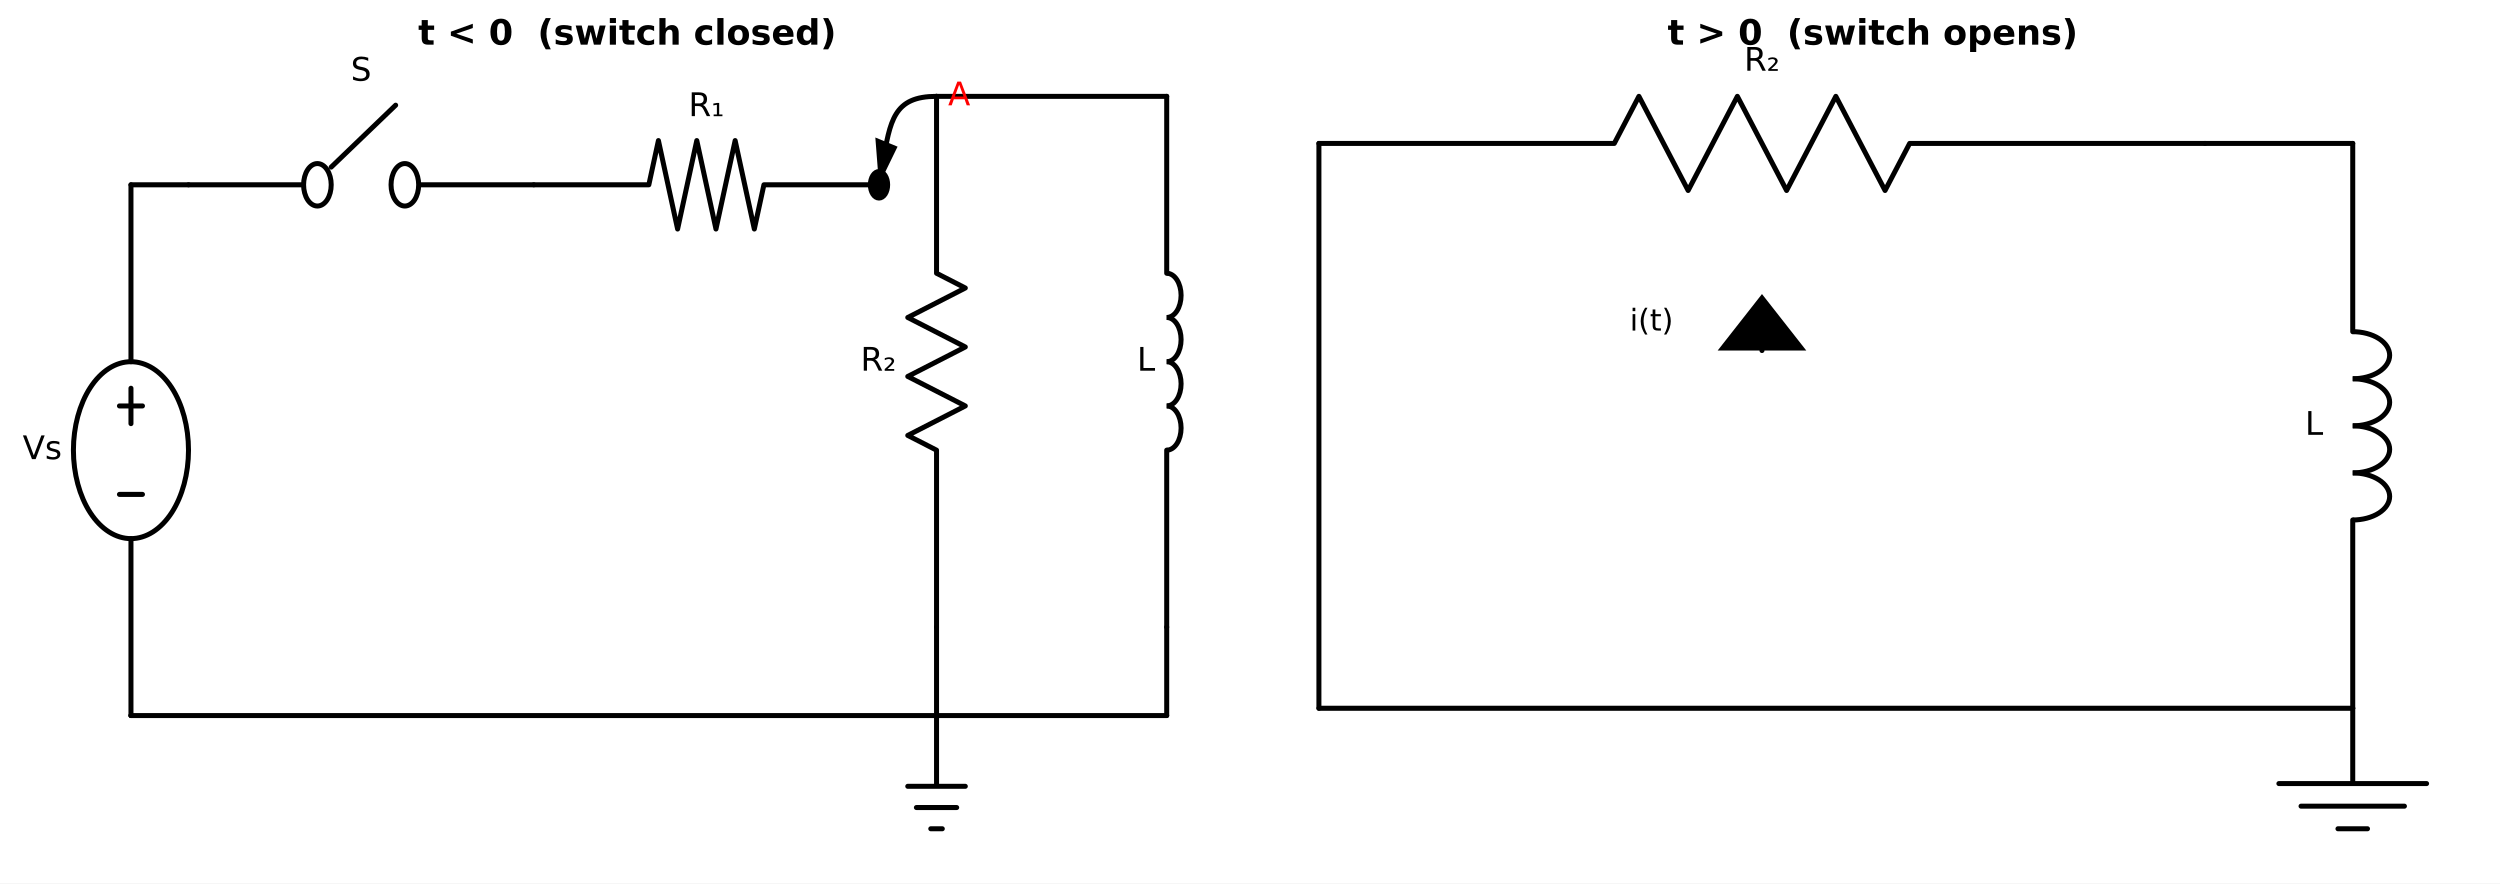
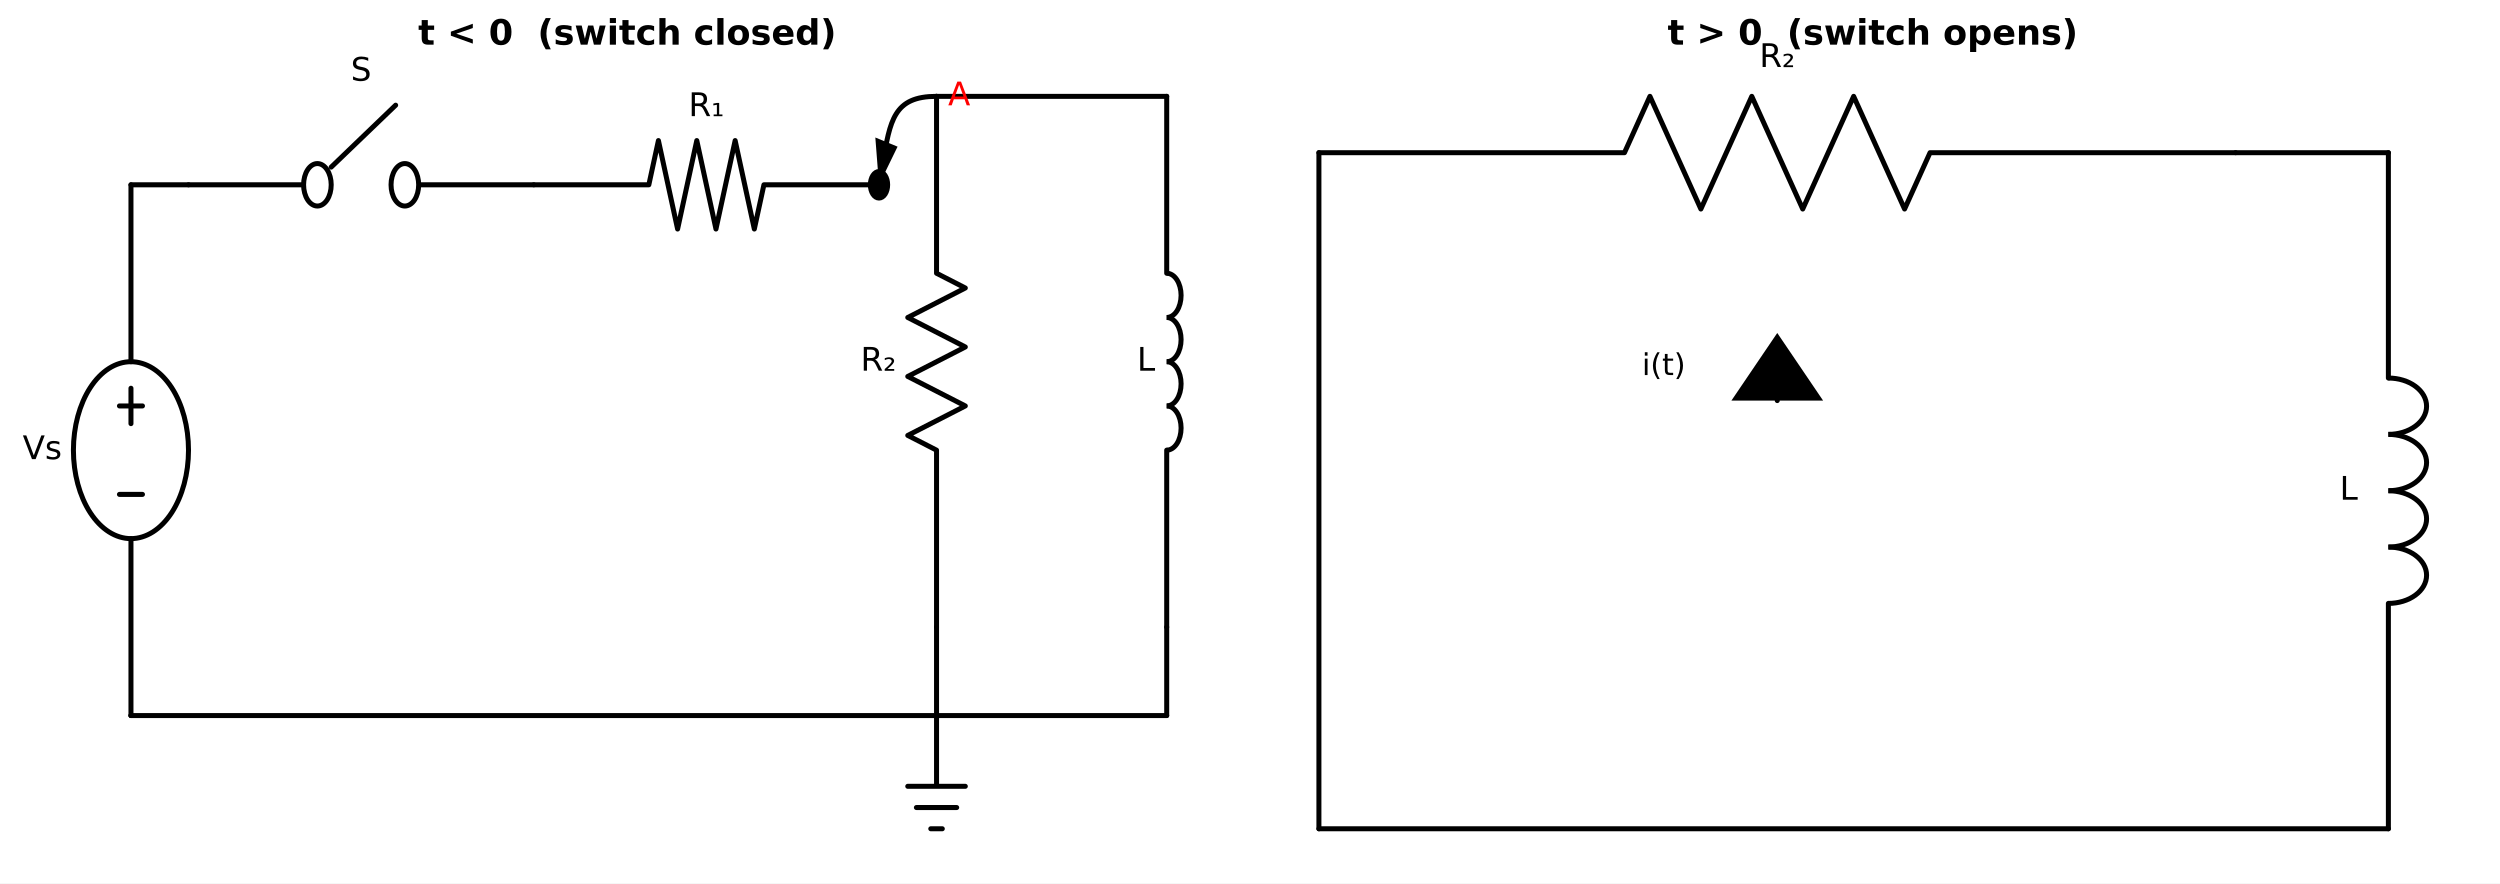
<svg xmlns="http://www.w3.org/2000/svg" xmlns:xlink="http://www.w3.org/1999/xlink" width="997.927pt" height="352.638pt" viewBox="0 0 997.927 352.638" version="1.1">
  <defs>
    <style type="text/css">*{stroke-linejoin: round; stroke-linecap: butt}</style>
  </defs>
  <g id="figure_1">
    <g id="patch_1">
      <path d="M 0 352.638  L 997.927 352.638  L 997.927 0  L 0 0  z " style="fill: #ffffff" />
    </g>
    <g id="axes_1">
      <g id="patch_2">
-         <path d="M 52.276 215.004  C 58.368 215.004 64.21 211.284 68.518 204.662  C 72.825 198.041 75.245 189.059 75.245 179.694  C 75.245 170.33 72.825 161.348 68.518 154.727  C 64.21 148.105 58.368 144.385 52.276 144.385  C 46.185 144.385 40.342 148.105 36.035 154.727  C 31.728 161.348 29.307 170.33 29.307 179.694  C 29.307 189.059 31.728 198.041 36.035 204.662  C 40.342 211.284 46.185 215.004 52.276 215.004  L 52.276 215.004  z " clip-path="url(#pcd9712d20a)" style="fill: none; stroke: #000000; stroke-width: 2; stroke-linejoin: miter" />
+         <path d="M 52.276 215.004  C 58.368 215.004 64.21 211.284 68.518 204.662  C 72.825 198.041 75.245 189.059 75.245 179.694  C 75.245 170.33 72.825 161.348 68.518 154.727  C 64.21 148.105 58.368 144.385 52.276 144.385  C 46.185 144.385 40.342 148.105 36.035 154.727  C 31.728 161.348 29.307 170.33 29.307 179.694  C 29.307 189.059 31.728 198.041 36.035 204.662  C 40.342 211.284 46.185 215.004 52.276 215.004  L 52.276 215.004  z " clip-path="url(#p638cb6ba73)" style="fill: none; stroke: #000000; stroke-width: 2; stroke-linejoin: miter" />
      </g>
      <g id="patch_3">
-         <path d="M 352.356 65.239  C 355.329 48.186 356.612 38.456 373.839 38.456  " clip-path="url(#pcd9712d20a)" style="fill: none; stroke: #000000; stroke-width: 2; stroke-linejoin: miter; stroke-linecap: round" />
+         <path d="M 352.356 65.239  C 355.329 48.186 356.612 38.456 373.839 38.456  " clip-path="url(#p638cb6ba73)" style="fill: none; stroke: #000000; stroke-width: 2; stroke-linejoin: miter; stroke-linecap: round" />
      </g>
      <g id="patch_4">
-         <path d="M 358.28 58.54  L 350.87 73.766  L 349.405 54.885  z " clip-path="url(#pcd9712d20a)" />
+         <path d="M 358.28 58.54  L 350.87 73.766  L 349.405 54.885  z " clip-path="url(#p638cb6ba73)" />
      </g>
      <g id="patch_5">
-         <path d="M 465.714 126.73  C 467.236 126.73 468.698 125.799 469.774 124.145  C 470.85 122.49 471.456 120.243 471.456 117.903  C 471.456 115.562 470.85 113.316 469.774 111.661  C 468.698 110.006 467.236 109.075 465.714 109.075  " clip-path="url(#pcd9712d20a)" style="fill: none; stroke: #000000; stroke-width: 2; stroke-linejoin: miter" />
+         <path d="M 465.714 126.73  C 467.236 126.73 468.698 125.799 469.774 124.145  C 470.85 122.49 471.456 120.243 471.456 117.903  C 471.456 115.562 470.85 113.316 469.774 111.661  C 468.698 110.006 467.236 109.075 465.714 109.075  " clip-path="url(#p638cb6ba73)" style="fill: none; stroke: #000000; stroke-width: 2; stroke-linejoin: miter" />
      </g>
      <g id="patch_6">
-         <path d="M 465.714 144.385  C 467.236 144.385 468.698 143.454 469.774 141.799  C 470.85 140.145 471.456 137.898 471.456 135.557  C 471.456 133.217 470.85 130.97 469.774 129.316  C 468.698 127.661 467.236 126.73 465.714 126.73  " clip-path="url(#pcd9712d20a)" style="fill: none; stroke: #000000; stroke-width: 2; stroke-linejoin: miter" />
+         <path d="M 465.714 144.385  C 467.236 144.385 468.698 143.454 469.774 141.799  C 470.85 140.145 471.456 137.898 471.456 135.557  C 471.456 133.217 470.85 130.97 469.774 129.316  C 468.698 127.661 467.236 126.73 465.714 126.73  " clip-path="url(#p638cb6ba73)" style="fill: none; stroke: #000000; stroke-width: 2; stroke-linejoin: miter" />
      </g>
      <g id="patch_7">
-         <path d="M 465.714 162.04  C 467.236 162.04 468.698 161.109 469.774 159.454  C 470.85 157.799 471.456 155.553 471.456 153.212  C 471.456 150.872 470.85 148.625 469.774 146.97  C 468.698 145.316 467.236 144.385 465.714 144.385  " clip-path="url(#pcd9712d20a)" style="fill: none; stroke: #000000; stroke-width: 2; stroke-linejoin: miter" />
+         <path d="M 465.714 162.04  C 467.236 162.04 468.698 161.109 469.774 159.454  C 470.85 157.799 471.456 155.553 471.456 153.212  C 471.456 150.872 470.85 148.625 469.774 146.97  C 468.698 145.316 467.236 144.385 465.714 144.385  " clip-path="url(#p638cb6ba73)" style="fill: none; stroke: #000000; stroke-width: 2; stroke-linejoin: miter" />
      </g>
      <g id="patch_8">
-         <path d="M 465.714 179.694  C 467.236 179.694 468.698 178.764 469.774 177.109  C 470.85 175.454 471.456 173.207 471.456 170.867  C 471.456 168.527 470.85 166.28 469.774 164.625  C 468.698 162.97 467.236 162.04 465.714 162.04  " clip-path="url(#pcd9712d20a)" style="fill: none; stroke: #000000; stroke-width: 2; stroke-linejoin: miter" />
+         <path d="M 465.714 179.694  C 467.236 179.694 468.698 178.764 469.774 177.109  C 470.85 175.454 471.456 173.207 471.456 170.867  C 471.456 168.527 470.85 166.28 469.774 164.625  C 468.698 162.97 467.236 162.04 465.714 162.04  " clip-path="url(#p638cb6ba73)" style="fill: none; stroke: #000000; stroke-width: 2; stroke-linejoin: miter" />
      </g>
      <g id="line2d_1">
-         <path d="M 52.276 285.623  L 52.276 215.004  L 52.276 215.004  M 52.276 144.385  L 52.276 144.385  L 52.276 73.766  " clip-path="url(#pcd9712d20a)" style="fill: none; stroke: #000000; stroke-width: 2; stroke-linecap: round" />
+         <path d="M 52.276 285.623  L 52.276 215.004  L 52.276 215.004  M 52.276 144.385  L 52.276 144.385  L 52.276 73.766  " clip-path="url(#p638cb6ba73)" style="fill: none; stroke: #000000; stroke-width: 2; stroke-linecap: round" />
      </g>
      <g id="line2d_2">
-         <path d="M 56.87 197.349  L 47.682 197.349  " clip-path="url(#pcd9712d20a)" style="fill: none; stroke: #000000; stroke-width: 2; stroke-linecap: round" />
+         <path d="M 56.87 197.349  L 47.682 197.349  " clip-path="url(#p638cb6ba73)" style="fill: none; stroke: #000000; stroke-width: 2; stroke-linecap: round" />
      </g>
      <g id="line2d_3">
-         <path d="M 52.276 169.102  L 52.276 154.978  " clip-path="url(#pcd9712d20a)" style="fill: none; stroke: #000000; stroke-width: 2; stroke-linecap: round" />
+         <path d="M 52.276 169.102  L 52.276 154.978  " clip-path="url(#p638cb6ba73)" style="fill: none; stroke: #000000; stroke-width: 2; stroke-linecap: round" />
      </g>
      <g id="line2d_4">
-         <path d="M 56.87 162.04  L 47.682 162.04  " clip-path="url(#pcd9712d20a)" style="fill: none; stroke: #000000; stroke-width: 2; stroke-linecap: round" />
+         <path d="M 56.87 162.04  L 47.682 162.04  " clip-path="url(#p638cb6ba73)" style="fill: none; stroke: #000000; stroke-width: 2; stroke-linecap: round" />
      </g>
      <g id="line2d_5">
-         <path d="M 52.276 73.766  L 63.761 73.766  L 75.245 73.766  " clip-path="url(#pcd9712d20a)" style="fill: none; stroke: #000000; stroke-width: 2; stroke-linecap: round" />
+         <path d="M 52.276 73.766  L 63.761 73.766  L 75.245 73.766  " clip-path="url(#p638cb6ba73)" style="fill: none; stroke: #000000; stroke-width: 2; stroke-linecap: round" />
      </g>
      <g id="line2d_6">
-         <path d="M 75.245 73.766  L 121.182 73.766  M 132.207 66.704  L 157.932 41.987  M 167.12 73.766  L 213.057 73.766  " clip-path="url(#pcd9712d20a)" style="fill: none; stroke: #000000; stroke-width: 2; stroke-linecap: round" />
+         <path d="M 75.245 73.766  L 121.182 73.766  M 132.207 66.704  L 157.932 41.987  M 167.12 73.766  L 213.057 73.766  " clip-path="url(#p638cb6ba73)" style="fill: none; stroke: #000000; stroke-width: 2; stroke-linecap: round" />
      </g>
      <g id="line2d_7">
-         <path d="M 213.057 73.766  L 258.995 73.766  L 262.823 56.111  L 270.479 91.42  L 278.136 56.111  L 285.792 91.42  L 293.448 56.111  L 301.104 91.42  L 304.932 73.766  L 350.87 73.766  " clip-path="url(#pcd9712d20a)" style="fill: none; stroke: #000000; stroke-width: 2; stroke-linecap: round" />
+         <path d="M 213.057 73.766  L 258.995 73.766  L 262.823 56.111  L 270.479 91.42  L 278.136 56.111  L 285.792 91.42  L 293.448 56.111  L 301.104 91.42  L 304.932 73.766  L 350.87 73.766  " clip-path="url(#p638cb6ba73)" style="fill: none; stroke: #000000; stroke-width: 2; stroke-linecap: round" />
      </g>
      <g id="line2d_8">
-         <path d="M 373.839 38.456  L 373.839 109.075  L 385.323 114.96  L 362.354 126.73  L 385.323 138.5  L 362.354 150.27  L 385.323 162.04  L 362.354 173.81  L 373.839 179.694  L 373.839 250.314  " clip-path="url(#pcd9712d20a)" style="fill: none; stroke: #000000; stroke-width: 2; stroke-linecap: round" />
+         <path d="M 373.839 38.456  L 373.839 109.075  L 385.323 114.96  L 362.354 126.73  L 385.323 138.5  L 362.354 150.27  L 385.323 162.04  L 362.354 173.81  L 373.839 179.694  L 373.839 250.314  " clip-path="url(#p638cb6ba73)" style="fill: none; stroke: #000000; stroke-width: 2; stroke-linecap: round" />
      </g>
      <g id="line2d_9">
-         <path d="M 373.839 250.314  L 373.839 267.969  L 373.839 285.623  " clip-path="url(#pcd9712d20a)" style="fill: none; stroke: #000000; stroke-width: 2; stroke-linecap: round" />
+         <path d="M 373.839 250.314  L 373.839 267.969  L 373.839 285.623  " clip-path="url(#p638cb6ba73)" style="fill: none; stroke: #000000; stroke-width: 2; stroke-linecap: round" />
      </g>
      <g id="line2d_10">
-         <path d="M 373.839 38.456  L 419.776 38.456  L 465.714 38.456  " clip-path="url(#pcd9712d20a)" style="fill: none; stroke: #000000; stroke-width: 2; stroke-linecap: round" />
+         <path d="M 373.839 38.456  L 419.776 38.456  L 465.714 38.456  " clip-path="url(#p638cb6ba73)" style="fill: none; stroke: #000000; stroke-width: 2; stroke-linecap: round" />
      </g>
      <g id="line2d_11">
-         <path d="M 465.714 38.456  L 465.714 109.075  M 465.714 179.694  L 465.714 250.314  " clip-path="url(#pcd9712d20a)" style="fill: none; stroke: #000000; stroke-width: 2; stroke-linecap: round" />
+         <path d="M 465.714 38.456  L 465.714 109.075  M 465.714 179.694  L 465.714 250.314  " clip-path="url(#p638cb6ba73)" style="fill: none; stroke: #000000; stroke-width: 2; stroke-linecap: round" />
      </g>
      <g id="line2d_12">
-         <path d="M 465.714 250.314  L 465.714 267.969  L 465.714 285.623  " clip-path="url(#pcd9712d20a)" style="fill: none; stroke: #000000; stroke-width: 2; stroke-linecap: round" />
+         <path d="M 465.714 250.314  L 465.714 267.969  L 465.714 285.623  " clip-path="url(#p638cb6ba73)" style="fill: none; stroke: #000000; stroke-width: 2; stroke-linecap: round" />
      </g>
      <g id="line2d_13">
-         <path d="M 465.714 285.623  L 419.776 285.623  L 373.839 285.623  " clip-path="url(#pcd9712d20a)" style="fill: none; stroke: #000000; stroke-width: 2; stroke-linecap: round" />
+         <path d="M 465.714 285.623  L 419.776 285.623  L 373.839 285.623  " clip-path="url(#p638cb6ba73)" style="fill: none; stroke: #000000; stroke-width: 2; stroke-linecap: round" />
      </g>
      <g id="line2d_14">
-         <path d="M 373.839 285.623  L 373.839 313.871  L 362.354 313.871  L 385.323 313.871  M 365.8 322.345  L 381.878 322.345  M 371.542 330.82  L 376.136 330.82  " clip-path="url(#pcd9712d20a)" style="fill: none; stroke: #000000; stroke-width: 2; stroke-linecap: round" />
+         <path d="M 373.839 285.623  L 373.839 313.871  L 362.354 313.871  L 385.323 313.871  M 365.8 322.345  L 381.878 322.345  M 371.542 330.82  L 376.136 330.82  " clip-path="url(#p638cb6ba73)" style="fill: none; stroke: #000000; stroke-width: 2; stroke-linecap: round" />
      </g>
      <g id="line2d_15">
-         <path d="M 373.839 285.623  L 213.057 285.623  L 52.276 285.623  " clip-path="url(#pcd9712d20a)" style="fill: none; stroke: #000000; stroke-width: 2; stroke-linecap: round" />
+         <path d="M 373.839 285.623  L 213.057 285.623  L 52.276 285.623  " clip-path="url(#p638cb6ba73)" style="fill: none; stroke: #000000; stroke-width: 2; stroke-linecap: round" />
      </g>
      <g id="line2d_16">
-         <path d="M 52.276 285.623  L 52.276 285.623  L 52.276 285.623  " clip-path="url(#pcd9712d20a)" style="fill: none; stroke: #000000; stroke-width: 2; stroke-linecap: round" />
+         <path d="M 52.276 285.623  L 52.276 285.623  L 52.276 285.623  " clip-path="url(#p638cb6ba73)" style="fill: none; stroke: #000000; stroke-width: 2; stroke-linecap: round" />
      </g>
      <g id="text_1">
        <g transform="translate(9.048673 183.2817) scale(0.13 -0.13)">
          <defs>
            <path id="DejaVuSans-56" d="M 1831 0  L 50 4666  L 709 4666  L 2188 738  L 3669 4666  L 4325 4666  L 2547 0  L 1831 0  z " transform="scale(0.015625)" />
            <path id="DejaVuSans-73" d="M 2834 3397  L 2834 2853  Q 2591 2978 2328 3040  Q 2066 3103 1784 3103  Q 1356 3103 1142 2972  Q 928 2841 928 2578  Q 928 2378 1081 2264  Q 1234 2150 1697 2047  L 1894 2003  Q 2506 1872 2764 1633  Q 3022 1394 3022 966  Q 3022 478 2636 193  Q 2250 -91 1575 -91  Q 1294 -91 989 -36  Q 684 19 347 128  L 347 722  Q 666 556 975 473  Q 1284 391 1588 391  Q 1994 391 2212 530  Q 2431 669 2431 922  Q 2431 1156 2273 1281  Q 2116 1406 1581 1522  L 1381 1569  Q 847 1681 609 1914  Q 372 2147 372 2553  Q 372 3047 722 3315  Q 1072 3584 1716 3584  Q 2034 3584 2315 3537  Q 2597 3491 2834 3397  z " transform="scale(0.015625)" />
          </defs>
          <use xlink:href="#DejaVuSans-56" />
          <use xlink:href="#DejaVuSans-73" transform="translate(68.4082 0)" />
        </g>
      </g>
      <g id="patch_9">
-         <path d="M 126.695 82.24  C 128.157 82.24 129.559 81.347 130.593 79.758  C 131.627 78.169 132.207 76.013 132.207 73.766  C 132.207 71.518 131.627 69.363 130.593 67.773  C 129.559 66.184 128.157 65.291 126.695 65.291  C 125.233 65.291 123.831 66.184 122.797 67.773  C 121.763 69.363 121.182 71.518 121.182 73.766  C 121.182 76.013 121.763 78.169 122.797 79.758  C 123.831 81.347 125.233 82.24 126.695 82.24  z " clip-path="url(#pcd9712d20a)" style="fill: #ffffff; stroke: #000000; stroke-width: 2; stroke-linejoin: miter" />
+         <path d="M 126.695 82.24  C 128.157 82.24 129.559 81.347 130.593 79.758  C 131.627 78.169 132.207 76.013 132.207 73.766  C 132.207 71.518 131.627 69.363 130.593 67.773  C 129.559 66.184 128.157 65.291 126.695 65.291  C 125.233 65.291 123.831 66.184 122.797 67.773  C 121.763 69.363 121.182 71.518 121.182 73.766  C 121.182 76.013 121.763 78.169 122.797 79.758  C 123.831 81.347 125.233 82.24 126.695 82.24  z " clip-path="url(#p638cb6ba73)" style="fill: #ffffff; stroke: #000000; stroke-width: 2; stroke-linejoin: miter" />
      </g>
      <g id="patch_10">
-         <path d="M 161.607 82.24  C 163.069 82.24 164.472 81.347 165.505 79.758  C 166.539 78.169 167.12 76.013 167.12 73.766  C 167.12 71.518 166.539 69.363 165.505 67.773  C 164.472 66.184 163.069 65.291 161.607 65.291  C 160.145 65.291 158.743 66.184 157.71 67.773  C 156.676 69.363 156.095 71.518 156.095 73.766  C 156.095 76.013 156.676 78.169 157.71 79.758  C 158.743 81.347 160.145 82.24 161.607 82.24  z " clip-path="url(#pcd9712d20a)" style="fill: #ffffff; stroke: #000000; stroke-width: 2; stroke-linejoin: miter" />
+         <path d="M 161.607 82.24  C 163.069 82.24 164.472 81.347 165.505 79.758  C 166.539 78.169 167.12 76.013 167.12 73.766  C 167.12 71.518 166.539 69.363 165.505 67.773  C 164.472 66.184 163.069 65.291 161.607 65.291  C 160.145 65.291 158.743 66.184 157.71 67.773  C 156.676 69.363 156.095 71.518 156.095 73.766  C 156.095 76.013 156.676 78.169 157.71 79.758  C 158.743 81.347 160.145 82.24 161.607 82.24  z " clip-path="url(#p638cb6ba73)" style="fill: #ffffff; stroke: #000000; stroke-width: 2; stroke-linejoin: miter" />
      </g>
      <g id="text_2">
        <g transform="translate(140.0247 32.22144) scale(0.13 -0.13)">
          <defs>
            <path id="DejaVuSans-53" d="M 3425 4513  L 3425 3897  Q 3066 4069 2747 4153  Q 2428 4238 2131 4238  Q 1616 4238 1336 4038  Q 1056 3838 1056 3469  Q 1056 3159 1242 3001  Q 1428 2844 1947 2747  L 2328 2669  Q 3034 2534 3370 2195  Q 3706 1856 3706 1288  Q 3706 609 3251 259  Q 2797 -91 1919 -91  Q 1588 -91 1214 -16  Q 841 59 441 206  L 441 856  Q 825 641 1194 531  Q 1563 422 1919 422  Q 2459 422 2753 634  Q 3047 847 3047 1241  Q 3047 1584 2836 1778  Q 2625 1972 2144 2069  L 1759 2144  Q 1053 2284 737 2584  Q 422 2884 422 3419  Q 422 4038 858 4394  Q 1294 4750 2059 4750  Q 2388 4750 2728 4690  Q 3069 4631 3425 4513  z " transform="scale(0.015625)" />
          </defs>
          <use xlink:href="#DejaVuSans-53" />
        </g>
      </g>
      <g id="text_3">
        <g transform="translate(274.8411 46.34529) scale(0.13 -0.13)">
          <defs>
            <path id="DejaVuSans-52" d="M 2841 2188  Q 3044 2119 3236 1894  Q 3428 1669 3622 1275  L 4263 0  L 3584 0  L 2988 1197  Q 2756 1666 2539 1819  Q 2322 1972 1947 1972  L 1259 1972  L 1259 0  L 628 0  L 628 4666  L 2053 4666  Q 2853 4666 3247 4331  Q 3641 3997 3641 3322  Q 3641 2881 3436 2590  Q 3231 2300 2841 2188  z M 1259 4147  L 1259 2491  L 2053 2491  Q 2509 2491 2742 2702  Q 2975 2913 2975 3322  Q 2975 3731 2742 3939  Q 2509 4147 2053 4147  L 1259 4147  z " transform="scale(0.015625)" />
            <path id="DejaVuSans-2081" d="M 488 319  L 1125 319  L 1125 2229  L 428 2101  L 428 2463  L 1147 2585  L 1575 2585  L 1575 319  L 2216 319  L 2216 -24  L 488 -24  L 488 319  z " transform="scale(0.015625)" />
          </defs>
          <use xlink:href="#DejaVuSans-52" />
          <use xlink:href="#DejaVuSans-2081" transform="translate(69.48242 0)" />
        </g>
      </g>
      <g id="text_4">
        <g style="fill: #ff0000" transform="translate(378.4324 42.04318) scale(0.13 -0.13)">
          <defs>
            <path id="DejaVuSans-41" d="M 2188 4044  L 1331 1722  L 3047 1722  L 2188 4044  z M 1831 4666  L 2547 4666  L 4325 0  L 3669 0  L 3244 1197  L 1141 1197  L 716 0  L 50 0  L 1831 4666  z " transform="scale(0.015625)" />
          </defs>
          <use xlink:href="#DejaVuSans-41" />
        </g>
      </g>
      <g id="text_5">
        <g transform="translate(343.5154 147.972) scale(0.13 -0.13)">
          <defs>
            <path id="DejaVuSans-2082" d="M 838 332  L 2163 332  L 2163 -24  L 294 -24  L 294 319  Q 400 416 597 591  Q 1672 1544 1672 1838  Q 1672 2044 1509 2170  Q 1347 2297 1081 2297  Q 919 2297 728 2242  Q 538 2188 313 2079  L 313 2463  Q 553 2551 761 2594  Q 969 2638 1147 2638  Q 1600 2638 1872 2432  Q 2144 2226 2144 1888  Q 2144 1454 1109 566  Q 934 416 838 332  z " transform="scale(0.015625)" />
          </defs>
          <use xlink:href="#DejaVuSans-52" />
          <use xlink:href="#DejaVuSans-2082" transform="translate(69.48242 0)" />
        </g>
      </g>
      <g id="text_6">
        <g transform="translate(453.8765 147.972) scale(0.13 -0.13)">
          <defs>
            <path id="DejaVuSans-4c" d="M 628 4666  L 1259 4666  L 1259 531  L 3531 531  L 3531 0  L 628 0  L 628 4666  z " transform="scale(0.015625)" />
          </defs>
          <use xlink:href="#DejaVuSans-4c" />
        </g>
      </g>
      <g id="text_7">
        <g transform="translate(166.922 17.83781) scale(0.14 -0.14)">
          <defs>
            <path id="DejaVuSans-Bold-74" d="M 1759 4494  L 1759 3500  L 2913 3500  L 2913 2700  L 1759 2700  L 1759 1216  Q 1759 972 1856 886  Q 1953 800 2241 800  L 2816 800  L 2816 0  L 1856 0  Q 1194 0 917 276  Q 641 553 641 1216  L 641 2700  L 84 2700  L 84 3500  L 641 3500  L 641 4494  L 1759 4494  z " transform="scale(0.015625)" />
            <path id="DejaVuSans-Bold-20" transform="scale(0.015625)" />
            <path id="DejaVuSans-Bold-3c" d="M 4684 3041  L 1672 2003  L 4684 972  L 4684 191  L 678 1638  L 678 2375  L 4684 3822  L 4684 3041  z " transform="scale(0.015625)" />
            <path id="DejaVuSans-Bold-30" d="M 2944 2338  Q 2944 3213 2780 3570  Q 2616 3928 2228 3928  Q 1841 3928 1675 3570  Q 1509 3213 1509 2338  Q 1509 1453 1675 1090  Q 1841 728 2228 728  Q 2613 728 2778 1090  Q 2944 1453 2944 2338  z M 4147 2328  Q 4147 1169 3647 539  Q 3147 -91 2228 -91  Q 1306 -91 806 539  Q 306 1169 306 2328  Q 306 3491 806 4120  Q 1306 4750 2228 4750  Q 3147 4750 3647 4120  Q 4147 3491 4147 2328  z " transform="scale(0.015625)" />
            <path id="DejaVuSans-Bold-28" d="M 2413 -844  L 1484 -844  Q 1006 -72 778 623  Q 550 1319 550 2003  Q 550 2688 779 3389  Q 1009 4091 1484 4856  L 2413 4856  Q 2013 4116 1813 3408  Q 1613 2700 1613 2009  Q 1613 1319 1811 609  Q 2009 -100 2413 -844  z " transform="scale(0.015625)" />
            <path id="DejaVuSans-Bold-73" d="M 3272 3391  L 3272 2541  Q 2913 2691 2578 2766  Q 2244 2841 1947 2841  Q 1628 2841 1473 2761  Q 1319 2681 1319 2516  Q 1319 2381 1436 2309  Q 1553 2238 1856 2203  L 2053 2175  Q 2913 2066 3209 1816  Q 3506 1566 3506 1031  Q 3506 472 3093 190  Q 2681 -91 1863 -91  Q 1516 -91 1145 -36  Q 775 19 384 128  L 384 978  Q 719 816 1070 734  Q 1422 653 1784 653  Q 2113 653 2278 743  Q 2444 834 2444 1013  Q 2444 1163 2330 1236  Q 2216 1309 1875 1350  L 1678 1375  Q 931 1469 631 1722  Q 331 1975 331 2491  Q 331 3047 712 3315  Q 1094 3584 1881 3584  Q 2191 3584 2531 3537  Q 2872 3491 3272 3391  z " transform="scale(0.015625)" />
            <path id="DejaVuSans-Bold-77" d="M 225 3500  L 1313 3500  L 1900 1088  L 2491 3500  L 3425 3500  L 4013 1113  L 4603 3500  L 5691 3500  L 4769 0  L 3547 0  L 2956 2406  L 2369 0  L 1147 0  L 225 3500  z " transform="scale(0.015625)" />
            <path id="DejaVuSans-Bold-69" d="M 538 3500  L 1656 3500  L 1656 0  L 538 0  L 538 3500  z M 538 4863  L 1656 4863  L 1656 3950  L 538 3950  L 538 4863  z " transform="scale(0.015625)" />
            <path id="DejaVuSans-Bold-63" d="M 3366 3391  L 3366 2478  Q 3138 2634 2908 2709  Q 2678 2784 2431 2784  Q 1963 2784 1702 2511  Q 1441 2238 1441 1747  Q 1441 1256 1702 982  Q 1963 709 2431 709  Q 2694 709 2930 787  Q 3166 866 3366 1019  L 3366 103  Q 3103 6 2833 -42  Q 2563 -91 2291 -91  Q 1344 -91 809 395  Q 275 881 275 1747  Q 275 2613 809 3098  Q 1344 3584 2291 3584  Q 2566 3584 2833 3536  Q 3100 3488 3366 3391  z " transform="scale(0.015625)" />
            <path id="DejaVuSans-Bold-68" d="M 4056 2131  L 4056 0  L 2931 0  L 2931 347  L 2931 1625  Q 2931 2084 2911 2256  Q 2891 2428 2841 2509  Q 2775 2619 2662 2680  Q 2550 2741 2406 2741  Q 2056 2741 1856 2470  Q 1656 2200 1656 1722  L 1656 0  L 538 0  L 538 4863  L 1656 4863  L 1656 2988  Q 1909 3294 2193 3439  Q 2478 3584 2822 3584  Q 3428 3584 3742 3212  Q 4056 2841 4056 2131  z " transform="scale(0.015625)" />
            <path id="DejaVuSans-Bold-6c" d="M 538 4863  L 1656 4863  L 1656 0  L 538 0  L 538 4863  z " transform="scale(0.015625)" />
            <path id="DejaVuSans-Bold-6f" d="M 2203 2784  Q 1831 2784 1636 2517  Q 1441 2250 1441 1747  Q 1441 1244 1636 976  Q 1831 709 2203 709  Q 2569 709 2762 976  Q 2956 1244 2956 1747  Q 2956 2250 2762 2517  Q 2569 2784 2203 2784  z M 2203 3584  Q 3106 3584 3614 3096  Q 4122 2609 4122 1747  Q 4122 884 3614 396  Q 3106 -91 2203 -91  Q 1297 -91 786 396  Q 275 884 275 1747  Q 275 2609 786 3096  Q 1297 3584 2203 3584  z " transform="scale(0.015625)" />
            <path id="DejaVuSans-Bold-65" d="M 4031 1759  L 4031 1441  L 1416 1441  Q 1456 1047 1700 850  Q 1944 653 2381 653  Q 2734 653 3104 758  Q 3475 863 3866 1075  L 3866 213  Q 3469 63 3072 -14  Q 2675 -91 2278 -91  Q 1328 -91 801 392  Q 275 875 275 1747  Q 275 2603 792 3093  Q 1309 3584 2216 3584  Q 3041 3584 3536 3087  Q 4031 2591 4031 1759  z M 2881 2131  Q 2881 2450 2695 2645  Q 2509 2841 2209 2841  Q 1884 2841 1681 2658  Q 1478 2475 1428 2131  L 2881 2131  z " transform="scale(0.015625)" />
            <path id="DejaVuSans-Bold-64" d="M 2919 2988  L 2919 4863  L 4044 4863  L 4044 0  L 2919 0  L 2919 506  Q 2688 197 2409 53  Q 2131 -91 1766 -91  Q 1119 -91 703 423  Q 288 938 288 1747  Q 288 2556 703 3070  Q 1119 3584 1766 3584  Q 2128 3584 2408 3439  Q 2688 3294 2919 2988  z M 2181 722  Q 2541 722 2730 984  Q 2919 1247 2919 1747  Q 2919 2247 2730 2509  Q 2541 2772 2181 2772  Q 1825 2772 1636 2509  Q 1447 2247 1447 1747  Q 1447 1247 1636 984  Q 1825 722 2181 722  z " transform="scale(0.015625)" />
            <path id="DejaVuSans-Bold-29" d="M 513 -844  Q 913 -100 1113 609  Q 1313 1319 1313 2009  Q 1313 2700 1113 3408  Q 913 4116 513 4856  L 1441 4856  Q 1916 4091 2145 3389  Q 2375 2688 2375 2003  Q 2375 1319 2147 623  Q 1919 -72 1441 -844  L 513 -844  z " transform="scale(0.015625)" />
          </defs>
          <use xlink:href="#DejaVuSans-Bold-74" />
          <use xlink:href="#DejaVuSans-Bold-20" transform="translate(47.80273 0)" />
          <use xlink:href="#DejaVuSans-Bold-3c" transform="translate(82.61719 0)" />
          <use xlink:href="#DejaVuSans-Bold-20" transform="translate(166.4062 0)" />
          <use xlink:href="#DejaVuSans-Bold-30" transform="translate(201.2207 0)" />
          <use xlink:href="#DejaVuSans-Bold-20" transform="translate(270.8008 0)" />
          <use xlink:href="#DejaVuSans-Bold-20" transform="translate(305.6152 0)" />
          <use xlink:href="#DejaVuSans-Bold-28" transform="translate(340.4297 0)" />
          <use xlink:href="#DejaVuSans-Bold-73" transform="translate(386.1328 0)" />
          <use xlink:href="#DejaVuSans-Bold-77" transform="translate(445.6543 0)" />
          <use xlink:href="#DejaVuSans-Bold-69" transform="translate(538.0371 0)" />
          <use xlink:href="#DejaVuSans-Bold-74" transform="translate(572.3145 0)" />
          <use xlink:href="#DejaVuSans-Bold-63" transform="translate(620.1172 0)" />
          <use xlink:href="#DejaVuSans-Bold-68" transform="translate(679.3945 0)" />
          <use xlink:href="#DejaVuSans-Bold-20" transform="translate(750.5859 0)" />
          <use xlink:href="#DejaVuSans-Bold-63" transform="translate(785.4004 0)" />
          <use xlink:href="#DejaVuSans-Bold-6c" transform="translate(844.6777 0)" />
          <use xlink:href="#DejaVuSans-Bold-6f" transform="translate(878.9551 0)" />
          <use xlink:href="#DejaVuSans-Bold-73" transform="translate(947.6562 0)" />
          <use xlink:href="#DejaVuSans-Bold-65" transform="translate(1007.178 0)" />
          <use xlink:href="#DejaVuSans-Bold-64" transform="translate(1075 0)" />
          <use xlink:href="#DejaVuSans-Bold-29" transform="translate(1146.582 0)" />
        </g>
      </g>
      <g id="patch_11">
-         <path d="M 350.87 79.062  C 351.784 79.062 352.66 78.504 353.306 77.511  C 353.952 76.518 354.315 75.17 354.315 73.766  C 354.315 72.361 353.952 71.014 353.306 70.02  C 352.66 69.027 351.784 68.469 350.87 68.469  C 349.956 68.469 349.08 69.027 348.434 70.02  C 347.788 71.014 347.425 72.361 347.425 73.766  C 347.425 75.17 347.788 76.518 348.434 77.511  C 349.08 78.504 349.956 79.062 350.87 79.062  z " clip-path="url(#pcd9712d20a)" style="stroke: #000000; stroke-width: 2; stroke-linejoin: miter" />
+         <path d="M 350.87 79.062  C 351.784 79.062 352.66 78.504 353.306 77.511  C 353.952 76.518 354.315 75.17 354.315 73.766  C 354.315 72.361 353.952 71.014 353.306 70.02  C 352.66 69.027 351.784 68.469 350.87 68.469  C 349.956 68.469 349.08 69.027 348.434 70.02  C 347.788 71.014 347.425 72.361 347.425 73.766  C 347.425 75.17 347.788 76.518 348.434 77.511  C 349.08 78.504 349.956 79.062 350.87 79.062  z " clip-path="url(#p638cb6ba73)" style="stroke: #000000; stroke-width: 2; stroke-linejoin: miter" />
      </g>
    </g>
    <g id="axes_2">
      <g id="patch_12">
-         <path d="M 939.143 151.193  C 943.05 151.193 946.801 150.202 949.564 148.441  C 952.327 146.68 953.881 144.289 953.881 141.798  C 953.881 139.307 952.327 136.916 949.564 135.155  C 946.801 133.394 943.05 132.403 939.143 132.403  " clip-path="url(#pc39bbb8c44)" style="fill: none; stroke: #000000; stroke-width: 2; stroke-linejoin: miter" />
+         <path d="M 953.373 173.393  C 957.415 173.393 961.295 172.208 964.154 170.1  C 967.012 167.992 968.619 165.129 968.619 162.148  C 968.619 159.167 967.012 156.305 964.154 154.197  C 961.295 152.089 957.415 150.904 953.373 150.904  " clip-path="url(#p31881f7956)" style="fill: none; stroke: #000000; stroke-width: 2; stroke-linejoin: miter" />
      </g>
      <g id="patch_13">
-         <path d="M 939.143 169.982  C 943.05 169.982 946.801 168.992 949.564 167.23  C 952.327 165.469 953.881 163.078 953.881 160.587  C 953.881 158.097 952.327 155.705 949.564 153.944  C 946.801 152.183 943.05 151.193 939.143 151.193  " clip-path="url(#pc39bbb8c44)" style="fill: none; stroke: #000000; stroke-width: 2; stroke-linejoin: miter" />
+         <path d="M 953.373 195.883  C 957.415 195.883 961.295 194.697 964.154 192.589  C 967.012 190.481 968.619 187.619 968.619 184.638  C 968.619 181.657 967.012 178.795 964.154 176.687  C 961.295 174.579 957.415 173.393 953.373 173.393  " clip-path="url(#p31881f7956)" style="fill: none; stroke: #000000; stroke-width: 2; stroke-linejoin: miter" />
      </g>
      <g id="patch_14">
-         <path d="M 939.143 188.771  C 943.05 188.771 946.801 187.781 949.564 186.02  C 952.327 184.259 953.881 181.867 953.881 179.377  C 953.881 176.886 952.327 174.495 949.564 172.734  C 946.801 170.973 943.05 169.982 939.143 169.982  " clip-path="url(#pc39bbb8c44)" style="fill: none; stroke: #000000; stroke-width: 2; stroke-linejoin: miter" />
+         <path d="M 953.373 218.372  C 957.415 218.372 961.295 217.187 964.154 215.079  C 967.012 212.971 968.619 210.108 968.619 207.127  C 968.619 204.146 967.012 201.284 964.154 199.176  C 961.295 197.068 957.415 195.883 953.373 195.883  " clip-path="url(#p31881f7956)" style="fill: none; stroke: #000000; stroke-width: 2; stroke-linejoin: miter" />
      </g>
      <g id="patch_15">
-         <path d="M 939.143 207.561  C 943.05 207.561 946.801 206.57 949.564 204.809  C 952.327 203.048 953.881 200.657 953.881 198.166  C 953.881 195.676 952.327 193.284 949.564 191.523  C 946.801 189.762 943.05 188.771 939.143 188.771  " clip-path="url(#pc39bbb8c44)" style="fill: none; stroke: #000000; stroke-width: 2; stroke-linejoin: miter" />
+         <path d="M 953.373 240.862  C 957.415 240.862 961.295 239.676 964.154 237.568  C 967.012 235.46 968.619 232.598 968.619 229.617  C 968.619 226.636 967.012 223.774 964.154 221.666  C 961.295 219.558 957.415 218.372 953.373 218.372  " clip-path="url(#p31881f7956)" style="fill: none; stroke: #000000; stroke-width: 2; stroke-linejoin: miter" />
      </g>
      <g id="line2d_17">
-         <path d="M 526.471 57.245  L 644.377 57.245  L 654.203 38.456  L 673.854 76.035  L 693.505 38.456  L 713.156 76.035  L 732.807 38.456  L 752.458 76.035  L 762.283 57.245  L 880.19 57.245  " clip-path="url(#pc39bbb8c44)" style="fill: none; stroke: #000000; stroke-width: 2; stroke-linecap: round" />
+         <path d="M 526.471 60.946  L 648.443 60.946  L 658.607 38.456  L 678.936 83.435  L 699.264 38.456  L 719.593 83.435  L 739.922 38.456  L 760.25 83.435  L 770.415 60.946  L 892.387 60.946  " clip-path="url(#p31881f7956)" style="fill: none; stroke: #000000; stroke-width: 2; stroke-linecap: round" />
      </g>
      <g id="line2d_18">
-         <path d="M 880.19 57.245  L 909.666 57.245  L 939.143 57.245  " clip-path="url(#pc39bbb8c44)" style="fill: none; stroke: #000000; stroke-width: 2; stroke-linecap: round" />
+         <path d="M 892.387 60.946  L 922.88 60.946  L 953.373 60.946  " clip-path="url(#p31881f7956)" style="fill: none; stroke: #000000; stroke-width: 2; stroke-linecap: round" />
      </g>
      <g id="line2d_19">
-         <path d="M 939.143 57.245  L 939.143 132.403  M 939.143 207.561  L 939.143 282.719  " clip-path="url(#pc39bbb8c44)" style="fill: none; stroke: #000000; stroke-width: 2; stroke-linecap: round" />
+         <path d="M 953.373 60.946  L 953.373 150.904  M 953.373 240.862  L 953.373 330.82  " clip-path="url(#p31881f7956)" style="fill: none; stroke: #000000; stroke-width: 2; stroke-linecap: round" />
      </g>
      <g id="line2d_20">
-         <path d="M 939.143 282.719  L 732.807 282.719  L 526.471 282.719  " clip-path="url(#pc39bbb8c44)" style="fill: none; stroke: #000000; stroke-width: 2; stroke-linecap: round" />
+         <path d="M 953.373 330.82  L 739.922 330.82  L 526.471 330.82  " clip-path="url(#p31881f7956)" style="fill: none; stroke: #000000; stroke-width: 2; stroke-linecap: round" />
      </g>
      <g id="line2d_21">
-         <path d="M 526.471 282.719  L 526.471 169.982  L 526.471 57.245  " clip-path="url(#pc39bbb8c44)" style="fill: none; stroke: #000000; stroke-width: 2; stroke-linecap: round" />
-       </g>
-       <g id="line2d_22">
-         <path d="M 939.143 282.719  L 939.143 312.782  L 909.666 312.782  L 968.619 312.782  M 918.509 321.801  L 959.776 321.801  M 933.247 330.82  L 945.038 330.82  " clip-path="url(#pc39bbb8c44)" style="fill: none; stroke: #000000; stroke-width: 2; stroke-linecap: round" />
+         <path d="M 526.471 330.82  L 526.471 195.883  L 526.471 60.946  " clip-path="url(#p31881f7956)" style="fill: none; stroke: #000000; stroke-width: 2; stroke-linecap: round" />
      </g>
      <g id="text_8">
-         <g transform="translate(696.2075 28.23663) scale(0.13 -0.13)">
+         <g transform="translate(702.3061 26.7566) scale(0.13 -0.13)">
          <use xlink:href="#DejaVuSans-52" />
          <use xlink:href="#DejaVuSans-2082" transform="translate(69.48242 0)" />
        </g>
      </g>
      <g id="text_9">
-         <g transform="translate(920.1086 173.5692) scale(0.13 -0.13)">
+         <g transform="translate(933.9321 199.4698) scale(0.13 -0.13)">
          <use xlink:href="#DejaVuSans-4c" />
        </g>
      </g>
      <g id="text_10">
        <g transform="translate(665.6515 17.83781) scale(0.14 -0.14)">
          <defs>
            <path id="DejaVuSans-Bold-3e" d="M 678 3041  L 678 3822  L 4684 2375  L 4684 1638  L 678 191  L 678 972  L 3694 2003  L 678 3041  z " transform="scale(0.015625)" />
            <path id="DejaVuSans-Bold-70" d="M 1656 506  L 1656 -1331  L 538 -1331  L 538 3500  L 1656 3500  L 1656 2988  Q 1888 3294 2169 3439  Q 2450 3584 2816 3584  Q 3463 3584 3878 3070  Q 4294 2556 4294 1747  Q 4294 938 3878 423  Q 3463 -91 2816 -91  Q 2450 -91 2169 54  Q 1888 200 1656 506  z M 2400 2772  Q 2041 2772 1848 2508  Q 1656 2244 1656 1747  Q 1656 1250 1848 986  Q 2041 722 2400 722  Q 2759 722 2948 984  Q 3138 1247 3138 1747  Q 3138 2247 2948 2509  Q 2759 2772 2400 2772  z " transform="scale(0.015625)" />
            <path id="DejaVuSans-Bold-6e" d="M 4056 2131  L 4056 0  L 2931 0  L 2931 347  L 2931 1631  Q 2931 2084 2911 2256  Q 2891 2428 2841 2509  Q 2775 2619 2662 2680  Q 2550 2741 2406 2741  Q 2056 2741 1856 2470  Q 1656 2200 1656 1722  L 1656 0  L 538 0  L 538 3500  L 1656 3500  L 1656 2988  Q 1909 3294 2193 3439  Q 2478 3584 2822 3584  Q 3428 3584 3742 3212  Q 4056 2841 4056 2131  z " transform="scale(0.015625)" />
          </defs>
          <use xlink:href="#DejaVuSans-Bold-74" />
          <use xlink:href="#DejaVuSans-Bold-20" transform="translate(47.80273 0)" />
          <use xlink:href="#DejaVuSans-Bold-3e" transform="translate(82.61719 0)" />
          <use xlink:href="#DejaVuSans-Bold-20" transform="translate(166.4062 0)" />
          <use xlink:href="#DejaVuSans-Bold-30" transform="translate(201.2207 0)" />
          <use xlink:href="#DejaVuSans-Bold-20" transform="translate(270.8008 0)" />
          <use xlink:href="#DejaVuSans-Bold-20" transform="translate(305.6152 0)" />
          <use xlink:href="#DejaVuSans-Bold-28" transform="translate(340.4297 0)" />
          <use xlink:href="#DejaVuSans-Bold-73" transform="translate(386.1328 0)" />
          <use xlink:href="#DejaVuSans-Bold-77" transform="translate(445.6543 0)" />
          <use xlink:href="#DejaVuSans-Bold-69" transform="translate(538.0371 0)" />
          <use xlink:href="#DejaVuSans-Bold-74" transform="translate(572.3145 0)" />
          <use xlink:href="#DejaVuSans-Bold-63" transform="translate(620.1172 0)" />
          <use xlink:href="#DejaVuSans-Bold-68" transform="translate(679.3945 0)" />
          <use xlink:href="#DejaVuSans-Bold-20" transform="translate(750.5859 0)" />
          <use xlink:href="#DejaVuSans-Bold-6f" transform="translate(785.4004 0)" />
          <use xlink:href="#DejaVuSans-Bold-70" transform="translate(854.1016 0)" />
          <use xlink:href="#DejaVuSans-Bold-65" transform="translate(925.6836 0)" />
          <use xlink:href="#DejaVuSans-Bold-6e" transform="translate(993.5059 0)" />
          <use xlink:href="#DejaVuSans-Bold-73" transform="translate(1064.697 0)" />
          <use xlink:href="#DejaVuSans-Bold-29" transform="translate(1124.219 0)" />
        </g>
      </g>
-       <g id="line2d_23">
-         <path d="M 703.33 139.919  L 703.33 139.919  " clip-path="url(#pc39bbb8c44)" style="fill: none; stroke: #000000; stroke-width: 2; stroke-linecap: round" />
+       <g id="line2d_22">
+         <path d="M 709.429 159.899  L 709.429 159.899  " clip-path="url(#p31881f7956)" style="fill: none; stroke: #000000; stroke-width: 2; stroke-linecap: round" />
      </g>
      <g id="patch_16">
-         <path d="M 685.644 139.919  L 703.33 117.372  L 721.016 139.919  z " clip-path="url(#pc39bbb8c44)" />
+         <path d="M 691.133 159.899  L 709.429 132.912  L 727.725 159.899  z " clip-path="url(#p31881f7956)" />
      </g>
      <g id="text_11">
-         <g transform="translate(650.5564 131.9565) scale(0.12 -0.12)">
+         <g transform="translate(655.4353 149.7169) scale(0.12 -0.12)">
          <defs>
            <path id="DejaVuSans-69" d="M 603 3500  L 1178 3500  L 1178 0  L 603 0  L 603 3500  z M 603 4863  L 1178 4863  L 1178 4134  L 603 4134  L 603 4863  z " transform="scale(0.015625)" />
            <path id="DejaVuSans-28" d="M 1984 4856  Q 1566 4138 1362 3434  Q 1159 2731 1159 2009  Q 1159 1288 1364 580  Q 1569 -128 1984 -844  L 1484 -844  Q 1016 -109 783 600  Q 550 1309 550 2009  Q 550 2706 781 3412  Q 1013 4119 1484 4856  L 1984 4856  z " transform="scale(0.015625)" />
            <path id="DejaVuSans-74" d="M 1172 4494  L 1172 3500  L 2356 3500  L 2356 3053  L 1172 3053  L 1172 1153  Q 1172 725 1289 603  Q 1406 481 1766 481  L 2356 481  L 2356 0  L 1766 0  Q 1100 0 847 248  Q 594 497 594 1153  L 594 3053  L 172 3053  L 172 3500  L 594 3500  L 594 4494  L 1172 4494  z " transform="scale(0.015625)" />
            <path id="DejaVuSans-29" d="M 513 4856  L 1013 4856  Q 1481 4119 1714 3412  Q 1947 2706 1947 2009  Q 1947 1309 1714 600  Q 1481 -109 1013 -844  L 513 -844  Q 928 -128 1133 580  Q 1338 1288 1338 2009  Q 1338 2731 1133 3434  Q 928 4138 513 4856  z " transform="scale(0.015625)" />
          </defs>
          <use xlink:href="#DejaVuSans-69" />
          <use xlink:href="#DejaVuSans-28" transform="translate(27.7832 0)" />
          <use xlink:href="#DejaVuSans-74" transform="translate(66.79688 0)" />
          <use xlink:href="#DejaVuSans-29" transform="translate(106.0059 0)" />
        </g>
      </g>
    </g>
  </g>
  <defs>
-     <clipPath id="pcd9712d20a">
+     <clipPath id="p638cb6ba73">
      <rect x="7.2" y="23.838" width="486.363" height="321.6" />
    </clipPath>
-     <clipPath id="pc39bbb8c44">
+     <clipPath id="p31881f7956">
      <rect x="504.363" y="23.838" width="486.363" height="321.6" />
    </clipPath>
  </defs>
</svg>
